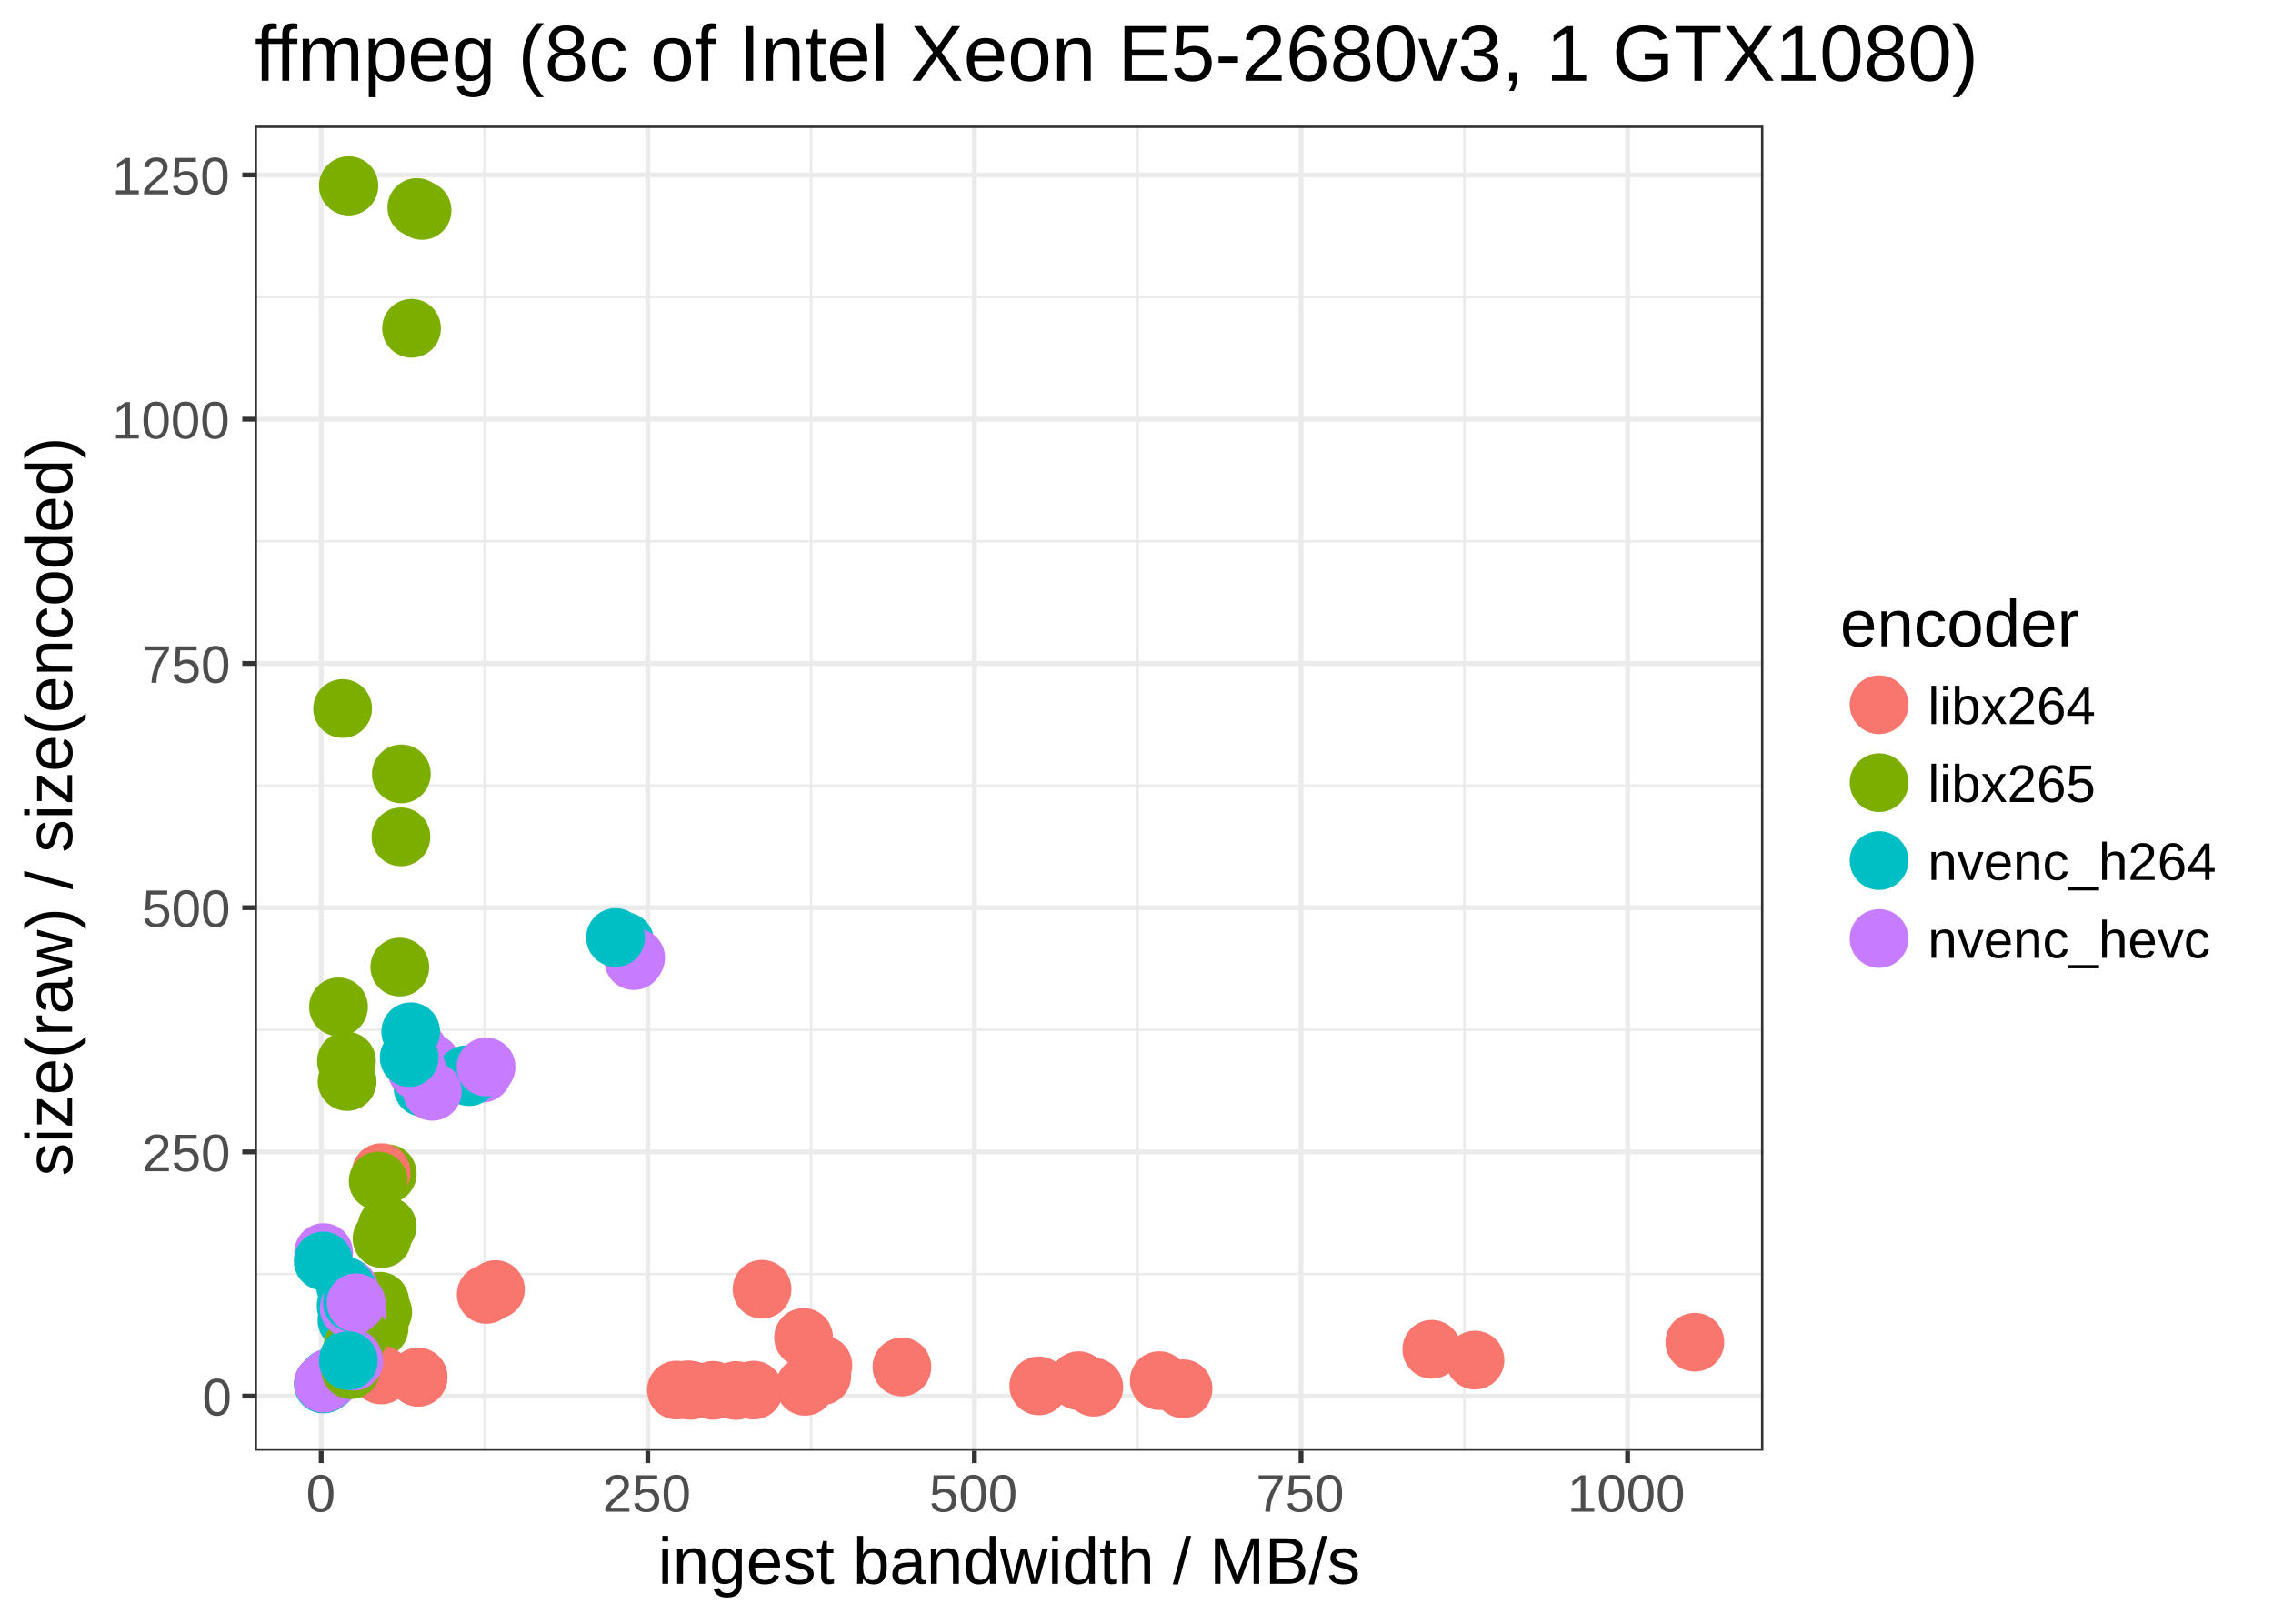
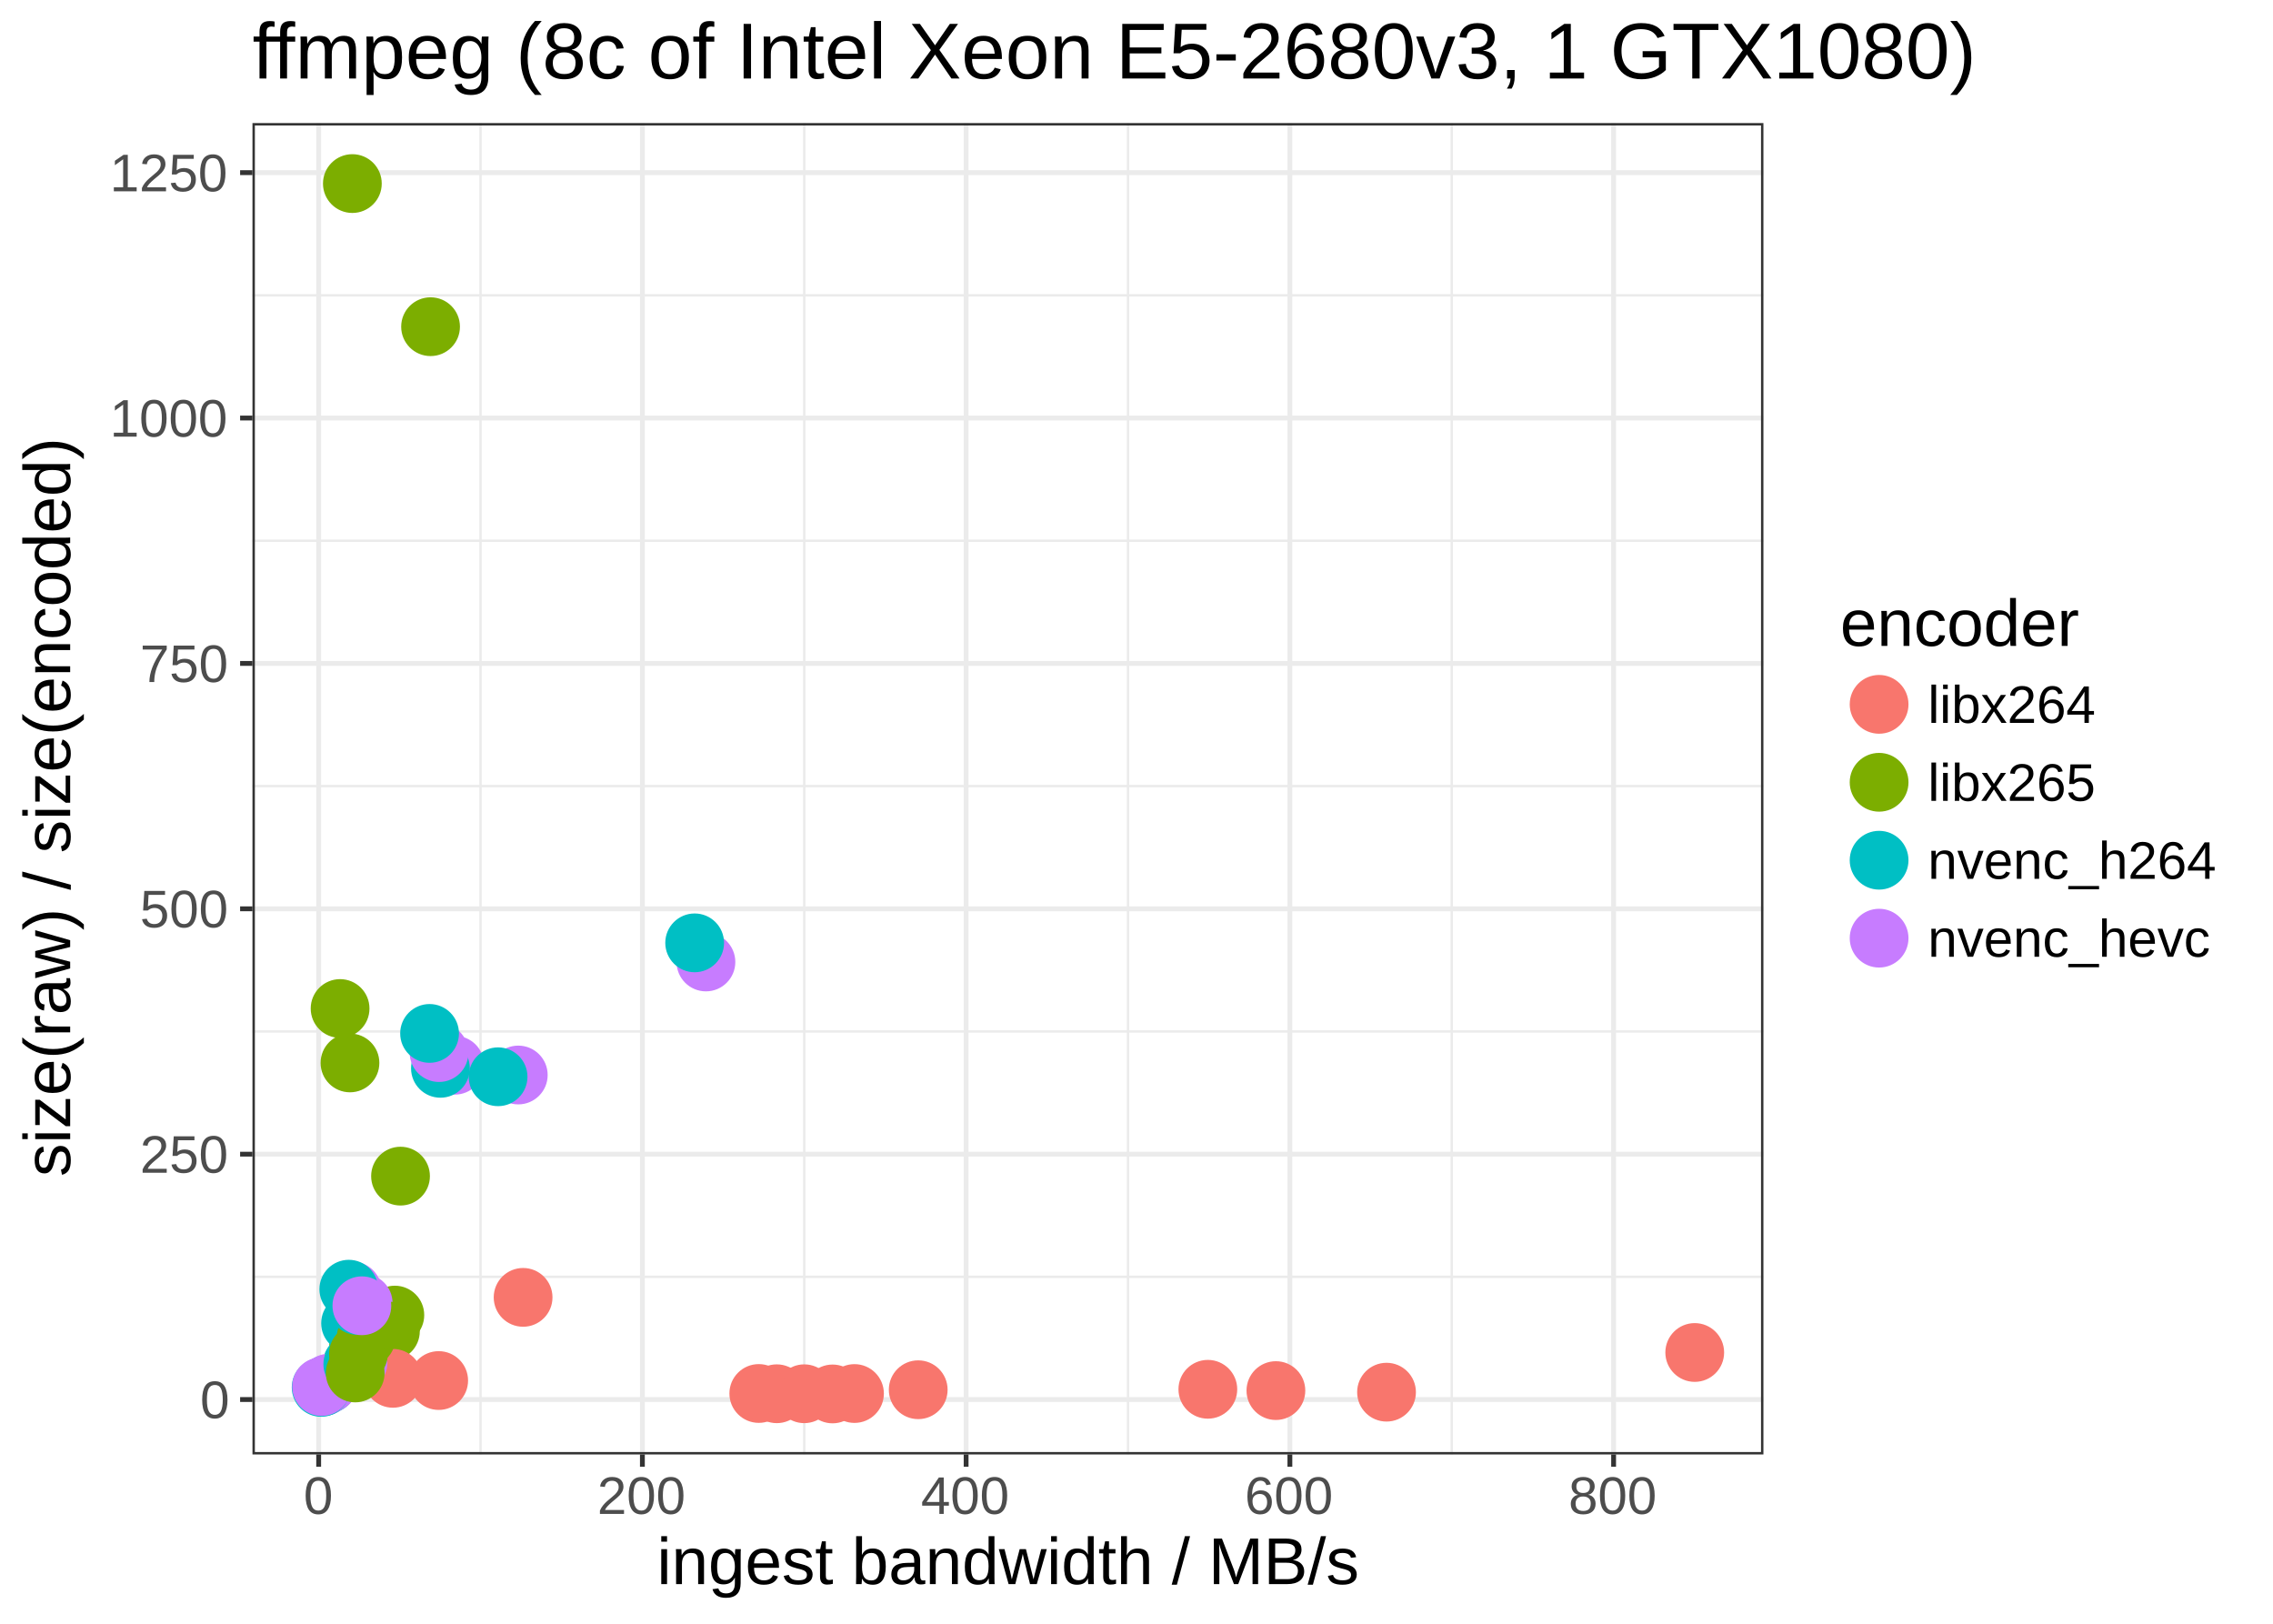
<svg xmlns="http://www.w3.org/2000/svg" viewBox="0 0 504.00 360.00">
  <defs>
    <style type="text/css">
    line, polyline, path, rect, circle {
      fill: none;
      stroke: #000000;
      stroke-linecap: round;
      stroke-linejoin: round;
      stroke-miterlimit: 10.00;
    }
  </style>
  </defs>
  <rect width="100%" height="100%" style="stroke: none; fill: #FFFFFF;" />
  <rect x="0.00" y="0.00" width="504.00" height="360.00" style="stroke-width: 1.07; stroke: #FFFFFF; fill: #FFFFFF;" />
  <defs>
    <clipPath id="cp1">
-       <rect x="56.46" y="27.85" width="334.55" height="293.80" />
+       <rect x="55.98" y="27.28" width="335.03" height="295.18" />
    </clipPath>
  </defs>
-   <rect x="56.46" y="27.85" width="334.55" height="293.80" style="stroke-width: 1.07; stroke: none; fill: #FFFFFF;" clip-path="url(#cp1)" />
-   <polyline points="56.46,282.46 391.01,282.46 " style="stroke-width: 0.53; stroke: #EBEBEB; stroke-linecap: butt;" clip-path="url(#cp1)" />
-   <polyline points="56.46,228.31 391.01,228.31 " style="stroke-width: 0.53; stroke: #EBEBEB; stroke-linecap: butt;" clip-path="url(#cp1)" />
-   <polyline points="56.46,174.16 391.01,174.16 " style="stroke-width: 0.53; stroke: #EBEBEB; stroke-linecap: butt;" clip-path="url(#cp1)" />
-   <polyline points="56.46,120.02 391.01,120.02 " style="stroke-width: 0.53; stroke: #EBEBEB; stroke-linecap: butt;" clip-path="url(#cp1)" />
-   <polyline points="56.46,65.87 391.01,65.87 " style="stroke-width: 0.53; stroke: #EBEBEB; stroke-linecap: butt;" clip-path="url(#cp1)" />
-   <polyline points="107.43,321.65 107.43,27.85 " style="stroke-width: 0.53; stroke: #EBEBEB; stroke-linecap: butt;" clip-path="url(#cp1)" />
-   <polyline points="179.85,321.65 179.85,27.85 " style="stroke-width: 0.53; stroke: #EBEBEB; stroke-linecap: butt;" clip-path="url(#cp1)" />
-   <polyline points="252.27,321.65 252.27,27.85 " style="stroke-width: 0.53; stroke: #EBEBEB; stroke-linecap: butt;" clip-path="url(#cp1)" />
-   <polyline points="324.69,321.65 324.69,27.85 " style="stroke-width: 0.53; stroke: #EBEBEB; stroke-linecap: butt;" clip-path="url(#cp1)" />
-   <polyline points="56.46,309.54 391.01,309.54 " style="stroke-width: 1.07; stroke: #EBEBEB; stroke-linecap: butt;" clip-path="url(#cp1)" />
-   <polyline points="56.46,255.39 391.01,255.39 " style="stroke-width: 1.07; stroke: #EBEBEB; stroke-linecap: butt;" clip-path="url(#cp1)" />
-   <polyline points="56.46,201.24 391.01,201.24 " style="stroke-width: 1.07; stroke: #EBEBEB; stroke-linecap: butt;" clip-path="url(#cp1)" />
-   <polyline points="56.46,147.09 391.01,147.09 " style="stroke-width: 1.07; stroke: #EBEBEB; stroke-linecap: butt;" clip-path="url(#cp1)" />
-   <polyline points="56.46,92.94 391.01,92.94 " style="stroke-width: 1.07; stroke: #EBEBEB; stroke-linecap: butt;" clip-path="url(#cp1)" />
-   <polyline points="56.46,38.79 391.01,38.79 " style="stroke-width: 1.07; stroke: #EBEBEB; stroke-linecap: butt;" clip-path="url(#cp1)" />
-   <polyline points="71.22,321.65 71.22,27.85 " style="stroke-width: 1.07; stroke: #EBEBEB; stroke-linecap: butt;" clip-path="url(#cp1)" />
-   <polyline points="143.64,321.65 143.64,27.85 " style="stroke-width: 1.07; stroke: #EBEBEB; stroke-linecap: butt;" clip-path="url(#cp1)" />
-   <polyline points="216.06,321.65 216.06,27.85 " style="stroke-width: 1.07; stroke: #EBEBEB; stroke-linecap: butt;" clip-path="url(#cp1)" />
-   <polyline points="288.48,321.65 288.48,27.85 " style="stroke-width: 1.07; stroke: #EBEBEB; stroke-linecap: butt;" clip-path="url(#cp1)" />
-   <polyline points="360.90,321.65 360.90,27.85 " style="stroke-width: 1.07; stroke: #EBEBEB; stroke-linecap: butt;" clip-path="url(#cp1)" />
-   <circle cx="109.85" cy="285.91" r="4.62pt" style="stroke-width: 0.71; stroke: #F8766D; fill: #F8766D;" clip-path="url(#cp1)" />
-   <circle cx="76.97" cy="239.79" r="4.62pt" style="stroke-width: 0.71; stroke: #7CAE00; fill: #7CAE00;" clip-path="url(#cp1)" />
-   <circle cx="72.79" cy="305.62" r="4.62pt" style="stroke-width: 0.71; stroke: #00BFC4; fill: #00BFC4;" clip-path="url(#cp1)" />
-   <circle cx="73.03" cy="305.51" r="4.62pt" style="stroke-width: 0.71; stroke: #C77CFF; fill: #C77CFF;" clip-path="url(#cp1)" />
-   <circle cx="199.98" cy="303.08" r="4.62pt" style="stroke-width: 0.71; stroke: #F8766D; fill: #F8766D;" clip-path="url(#cp1)" />
-   <circle cx="85.85" cy="271.87" r="4.62pt" style="stroke-width: 0.71; stroke: #7CAE00; fill: #7CAE00;" clip-path="url(#cp1)" />
-   <circle cx="78.05" cy="291.83" r="4.62pt" style="stroke-width: 0.71; stroke: #00BFC4; fill: #00BFC4;" clip-path="url(#cp1)" />
-   <circle cx="79.63" cy="291.99" r="4.62pt" style="stroke-width: 0.71; stroke: #C77CFF; fill: #C77CFF;" clip-path="url(#cp1)" />
-   <circle cx="84.86" cy="290.90" r="4.62pt" style="stroke-width: 0.71; stroke: #7CAE00; fill: #7CAE00;" clip-path="url(#cp1)" />
-   <circle cx="242.53" cy="307.56" r="4.62pt" style="stroke-width: 0.71; stroke: #F8766D; fill: #F8766D;" clip-path="url(#cp1)" />
-   <circle cx="95.58" cy="235.76" r="4.62pt" style="stroke-width: 0.71; stroke: #C77CFF; fill: #C77CFF;" clip-path="url(#cp1)" />
-   <circle cx="93.02" cy="236.45" r="4.62pt" style="stroke-width: 0.71; stroke: #00BFC4; fill: #00BFC4;" clip-path="url(#cp1)" />
-   <circle cx="78.37" cy="297.57" r="4.62pt" style="stroke-width: 0.71; stroke: #7CAE00; fill: #7CAE00;" clip-path="url(#cp1)" />
-   <circle cx="158.12" cy="308.26" r="4.62pt" style="stroke-width: 0.71; stroke: #F8766D; fill: #F8766D;" clip-path="url(#cp1)" />
-   <circle cx="78.16" cy="301.50" r="4.62pt" style="stroke-width: 0.71; stroke: #C77CFF; fill: #C77CFF;" clip-path="url(#cp1)" />
-   <circle cx="77.23" cy="301.67" r="4.62pt" style="stroke-width: 0.71; stroke: #00BFC4; fill: #00BFC4;" clip-path="url(#cp1)" />
-   <circle cx="92.70" cy="305.34" r="4.62pt" style="stroke-width: 0.71; stroke: #F8766D; fill: #F8766D;" clip-path="url(#cp1)" />
-   <circle cx="77.36" cy="41.20" r="4.62pt" style="stroke-width: 0.71; stroke: #7CAE00; fill: #7CAE00;" clip-path="url(#cp1)" />
-   <circle cx="72.11" cy="306.61" r="4.62pt" style="stroke-width: 0.71; stroke: #C77CFF; fill: #C77CFF;" clip-path="url(#cp1)" />
-   <circle cx="72.01" cy="306.70" r="4.62pt" style="stroke-width: 0.71; stroke: #00BFC4; fill: #00BFC4;" clip-path="url(#cp1)" />
-   <circle cx="85.87" cy="260.23" r="4.62pt" style="stroke-width: 0.71; stroke: #7CAE00; fill: #7CAE00;" clip-path="url(#cp1)" />
-   <circle cx="230.34" cy="307.27" r="4.62pt" style="stroke-width: 0.71; stroke: #F8766D; fill: #F8766D;" clip-path="url(#cp1)" />
-   <circle cx="92.76" cy="232.97" r="4.62pt" style="stroke-width: 0.71; stroke: #C77CFF; fill: #C77CFF;" clip-path="url(#cp1)" />
-   <circle cx="91.07" cy="228.75" r="4.62pt" style="stroke-width: 0.71; stroke: #00BFC4; fill: #00BFC4;" clip-path="url(#cp1)" />
-   <circle cx="75.97" cy="157.08" r="4.62pt" style="stroke-width: 0.71; stroke: #7CAE00; fill: #7CAE00;" clip-path="url(#cp1)" />
-   <circle cx="84.52" cy="260.00" r="4.62pt" style="stroke-width: 0.71; stroke: #F8766D; fill: #F8766D;" clip-path="url(#cp1)" />
-   <circle cx="71.76" cy="277.71" r="4.62pt" style="stroke-width: 0.71; stroke: #C77CFF; fill: #C77CFF;" clip-path="url(#cp1)" />
-   <circle cx="71.67" cy="279.58" r="4.62pt" style="stroke-width: 0.71; stroke: #00BFC4; fill: #00BFC4;" clip-path="url(#cp1)" />
-   <circle cx="91.25" cy="72.78" r="4.62pt" style="stroke-width: 0.71; stroke: #7CAE00; fill: #7CAE00;" clip-path="url(#cp1)" />
-   <circle cx="317.48" cy="299.16" r="4.62pt" style="stroke-width: 0.71; stroke: #F8766D; fill: #F8766D;" clip-path="url(#cp1)" />
-   <circle cx="140.53" cy="212.98" r="4.62pt" style="stroke-width: 0.71; stroke: #C77CFF; fill: #C77CFF;" clip-path="url(#cp1)" />
-   <circle cx="138.51" cy="208.76" r="4.62pt" style="stroke-width: 0.71; stroke: #00BFC4; fill: #00BFC4;" clip-path="url(#cp1)" />
-   <circle cx="80.80" cy="294.30" r="4.62pt" style="stroke-width: 0.71; stroke: #7CAE00; fill: #7CAE00;" clip-path="url(#cp1)" />
-   <circle cx="178.52" cy="307.37" r="4.62pt" style="stroke-width: 0.71; stroke: #F8766D; fill: #F8766D;" clip-path="url(#cp1)" />
-   <circle cx="78.13" cy="288.54" r="4.62pt" style="stroke-width: 0.71; stroke: #00BFC4; fill: #00BFC4;" clip-path="url(#cp1)" />
-   <circle cx="79.19" cy="288.27" r="4.62pt" style="stroke-width: 0.71; stroke: #C77CFF; fill: #C77CFF;" clip-path="url(#cp1)" />
-   <circle cx="76.83" cy="235.25" r="4.62pt" style="stroke-width: 0.71; stroke: #7CAE00; fill: #7CAE00;" clip-path="url(#cp1)" />
-   <circle cx="107.81" cy="286.99" r="4.62pt" style="stroke-width: 0.71; stroke: #F8766D; fill: #F8766D;" clip-path="url(#cp1)" />
-   <circle cx="72.80" cy="306.15" r="4.62pt" style="stroke-width: 0.71; stroke: #00BFC4; fill: #00BFC4;" clip-path="url(#cp1)" />
-   <circle cx="73.05" cy="305.93" r="4.62pt" style="stroke-width: 0.71; stroke: #C77CFF; fill: #C77CFF;" clip-path="url(#cp1)" />
-   <circle cx="84.06" cy="294.44" r="4.62pt" style="stroke-width: 0.71; stroke: #7CAE00; fill: #7CAE00;" clip-path="url(#cp1)" />
-   <circle cx="262.32" cy="307.91" r="4.62pt" style="stroke-width: 0.71; stroke: #F8766D; fill: #F8766D;" clip-path="url(#cp1)" />
-   <circle cx="106.94" cy="237.92" r="4.62pt" style="stroke-width: 0.71; stroke: #C77CFF; fill: #C77CFF;" clip-path="url(#cp1)" />
-   <circle cx="103.33" cy="238.31" r="4.62pt" style="stroke-width: 0.71; stroke: #00BFC4; fill: #00BFC4;" clip-path="url(#cp1)" />
-   <circle cx="84.20" cy="288.50" r="4.62pt" style="stroke-width: 0.71; stroke: #7CAE00; fill: #7CAE00;" clip-path="url(#cp1)" />
-   <circle cx="182.22" cy="305.05" r="4.62pt" style="stroke-width: 0.71; stroke: #F8766D; fill: #F8766D;" clip-path="url(#cp1)" />
-   <circle cx="79.09" cy="291.72" r="4.62pt" style="stroke-width: 0.71; stroke: #C77CFF; fill: #C77CFF;" clip-path="url(#cp1)" />
-   <circle cx="78.03" cy="291.62" r="4.62pt" style="stroke-width: 0.71; stroke: #00BFC4; fill: #00BFC4;" clip-path="url(#cp1)" />
-   <circle cx="92.70" cy="305.34" r="4.62pt" style="stroke-width: 0.71; stroke: #F8766D; fill: #F8766D;" clip-path="url(#cp1)" />
-   <circle cx="77.25" cy="41.20" r="4.62pt" style="stroke-width: 0.71; stroke: #7CAE00; fill: #7CAE00;" clip-path="url(#cp1)" />
-   <circle cx="71.98" cy="306.70" r="4.62pt" style="stroke-width: 0.71; stroke: #00BFC4; fill: #00BFC4;" clip-path="url(#cp1)" />
-   <circle cx="72.13" cy="306.61" r="4.62pt" style="stroke-width: 0.71; stroke: #C77CFF; fill: #C77CFF;" clip-path="url(#cp1)" />
-   <circle cx="153.21" cy="308.26" r="4.62pt" style="stroke-width: 0.71; stroke: #F8766D; fill: #F8766D;" clip-path="url(#cp1)" />
-   <circle cx="77.43" cy="302.90" r="4.62pt" style="stroke-width: 0.71; stroke: #7CAE00; fill: #7CAE00;" clip-path="url(#cp1)" />
-   <circle cx="77.69" cy="292.73" r="4.62pt" style="stroke-width: 0.71; stroke: #C77CFF; fill: #C77CFF;" clip-path="url(#cp1)" />
-   <circle cx="76.93" cy="292.71" r="4.62pt" style="stroke-width: 0.71; stroke: #00BFC4; fill: #00BFC4;" clip-path="url(#cp1)" />
-   <circle cx="327.05" cy="301.55" r="4.62pt" style="stroke-width: 0.71; stroke: #F8766D; fill: #F8766D;" clip-path="url(#cp1)" />
-   <circle cx="92.43" cy="46.01" r="4.62pt" style="stroke-width: 0.71; stroke: #7CAE00; fill: #7CAE00;" clip-path="url(#cp1)" />
-   <circle cx="103.99" cy="238.71" r="4.62pt" style="stroke-width: 0.71; stroke: #00BFC4; fill: #00BFC4;" clip-path="url(#cp1)" />
-   <circle cx="107.77" cy="236.56" r="4.62pt" style="stroke-width: 0.71; stroke: #C77CFF; fill: #C77CFF;" clip-path="url(#cp1)" />
-   <circle cx="84.52" cy="304.86" r="4.62pt" style="stroke-width: 0.71; stroke: #F8766D; fill: #F8766D;" clip-path="url(#cp1)" />
-   <circle cx="75.06" cy="223.24" r="4.62pt" style="stroke-width: 0.71; stroke: #7CAE00; fill: #7CAE00;" clip-path="url(#cp1)" />
-   <circle cx="71.67" cy="306.85" r="4.62pt" style="stroke-width: 0.71; stroke: #00BFC4; fill: #00BFC4;" clip-path="url(#cp1)" />
-   <circle cx="71.74" cy="306.68" r="4.62pt" style="stroke-width: 0.71; stroke: #C77CFF; fill: #C77CFF;" clip-path="url(#cp1)" />
-   <circle cx="79.72" cy="295.85" r="4.62pt" style="stroke-width: 0.71; stroke: #7CAE00; fill: #7CAE00;" clip-path="url(#cp1)" />
-   <circle cx="167.11" cy="308.21" r="4.62pt" style="stroke-width: 0.71; stroke: #F8766D; fill: #F8766D;" clip-path="url(#cp1)" />
-   <circle cx="78.26" cy="301.37" r="4.62pt" style="stroke-width: 0.71; stroke: #C77CFF; fill: #C77CFF;" clip-path="url(#cp1)" />
-   <circle cx="77.33" cy="301.72" r="4.62pt" style="stroke-width: 0.71; stroke: #00BFC4; fill: #00BFC4;" clip-path="url(#cp1)" />
-   <circle cx="257.04" cy="306.11" r="4.62pt" style="stroke-width: 0.71; stroke: #F8766D; fill: #F8766D;" clip-path="url(#cp1)" />
-   <circle cx="88.65" cy="214.41" r="4.62pt" style="stroke-width: 0.71; stroke: #7CAE00; fill: #7CAE00;" clip-path="url(#cp1)" />
-   <circle cx="93.78" cy="241.08" r="4.62pt" style="stroke-width: 0.71; stroke: #00BFC4; fill: #00BFC4;" clip-path="url(#cp1)" />
-   <circle cx="95.86" cy="241.96" r="4.62pt" style="stroke-width: 0.71; stroke: #C77CFF; fill: #C77CFF;" clip-path="url(#cp1)" />
-   <circle cx="149.99" cy="308.20" r="4.62pt" style="stroke-width: 0.71; stroke: #F8766D; fill: #F8766D;" clip-path="url(#cp1)" />
-   <circle cx="78.34" cy="299.46" r="4.62pt" style="stroke-width: 0.71; stroke: #7CAE00; fill: #7CAE00;" clip-path="url(#cp1)" />
-   <circle cx="77.24" cy="285.57" r="4.62pt" style="stroke-width: 0.71; stroke: #C77CFF; fill: #C77CFF;" clip-path="url(#cp1)" />
-   <circle cx="76.62" cy="285.19" r="4.62pt" style="stroke-width: 0.71; stroke: #00BFC4; fill: #00BFC4;" clip-path="url(#cp1)" />
-   <circle cx="152.53" cy="308.15" r="4.62pt" style="stroke-width: 0.71; stroke: #F8766D; fill: #F8766D;" clip-path="url(#cp1)" />
-   <circle cx="78.42" cy="298.21" r="4.62pt" style="stroke-width: 0.71; stroke: #7CAE00; fill: #7CAE00;" clip-path="url(#cp1)" />
-   <circle cx="77.35" cy="285.92" r="4.62pt" style="stroke-width: 0.71; stroke: #C77CFF; fill: #C77CFF;" clip-path="url(#cp1)" />
-   <circle cx="76.88" cy="285.75" r="4.62pt" style="stroke-width: 0.71; stroke: #00BFC4; fill: #00BFC4;" clip-path="url(#cp1)" />
-   <circle cx="88.90" cy="185.54" r="4.62pt" style="stroke-width: 0.71; stroke: #7CAE00; fill: #7CAE00;" clip-path="url(#cp1)" />
-   <circle cx="239.18" cy="306.12" r="4.62pt" style="stroke-width: 0.71; stroke: #F8766D; fill: #F8766D;" clip-path="url(#cp1)" />
-   <circle cx="92.46" cy="237.35" r="4.62pt" style="stroke-width: 0.71; stroke: #C77CFF; fill: #C77CFF;" clip-path="url(#cp1)" />
-   <circle cx="90.73" cy="234.47" r="4.62pt" style="stroke-width: 0.71; stroke: #00BFC4; fill: #00BFC4;" clip-path="url(#cp1)" />
-   <circle cx="84.72" cy="274.60" r="4.62pt" style="stroke-width: 0.71; stroke: #7CAE00; fill: #7CAE00;" clip-path="url(#cp1)" />
-   <circle cx="182.46" cy="302.69" r="4.62pt" style="stroke-width: 0.71; stroke: #F8766D; fill: #F8766D;" clip-path="url(#cp1)" />
-   <circle cx="78.14" cy="301.08" r="4.62pt" style="stroke-width: 0.71; stroke: #C77CFF; fill: #C77CFF;" clip-path="url(#cp1)" />
-   <circle cx="77.44" cy="301.09" r="4.62pt" style="stroke-width: 0.71; stroke: #00BFC4; fill: #00BFC4;" clip-path="url(#cp1)" />
-   <circle cx="168.97" cy="285.84" r="4.62pt" style="stroke-width: 0.71; stroke: #F8766D; fill: #F8766D;" clip-path="url(#cp1)" />
-   <circle cx="88.99" cy="171.57" r="4.62pt" style="stroke-width: 0.71; stroke: #7CAE00; fill: #7CAE00;" clip-path="url(#cp1)" />
-   <circle cx="76.75" cy="289.52" r="4.62pt" style="stroke-width: 0.71; stroke: #00BFC4; fill: #00BFC4;" clip-path="url(#cp1)" />
-   <circle cx="77.43" cy="290.05" r="4.62pt" style="stroke-width: 0.71; stroke: #C77CFF; fill: #C77CFF;" clip-path="url(#cp1)" />
-   <circle cx="163.19" cy="308.30" r="4.62pt" style="stroke-width: 0.71; stroke: #F8766D; fill: #F8766D;" clip-path="url(#cp1)" />
-   <circle cx="77.76" cy="303.68" r="4.62pt" style="stroke-width: 0.71; stroke: #7CAE00; fill: #7CAE00;" clip-path="url(#cp1)" />
-   <circle cx="78.14" cy="288.77" r="4.62pt" style="stroke-width: 0.71; stroke: #00BFC4; fill: #00BFC4;" clip-path="url(#cp1)" />
-   <circle cx="78.96" cy="288.84" r="4.62pt" style="stroke-width: 0.71; stroke: #C77CFF; fill: #C77CFF;" clip-path="url(#cp1)" />
-   <circle cx="93.58" cy="46.65" r="4.62pt" style="stroke-width: 0.71; stroke: #7CAE00; fill: #7CAE00;" clip-path="url(#cp1)" />
-   <circle cx="375.81" cy="297.59" r="4.62pt" style="stroke-width: 0.71; stroke: #F8766D; fill: #F8766D;" clip-path="url(#cp1)" />
-   <circle cx="140.94" cy="212.37" r="4.62pt" style="stroke-width: 0.71; stroke: #C77CFF; fill: #C77CFF;" clip-path="url(#cp1)" />
-   <circle cx="136.49" cy="207.86" r="4.62pt" style="stroke-width: 0.71; stroke: #00BFC4; fill: #00BFC4;" clip-path="url(#cp1)" />
-   <circle cx="83.86" cy="261.85" r="4.62pt" style="stroke-width: 0.71; stroke: #7CAE00; fill: #7CAE00;" clip-path="url(#cp1)" />
-   <circle cx="178.18" cy="296.54" r="4.62pt" style="stroke-width: 0.71; stroke: #F8766D; fill: #F8766D;" clip-path="url(#cp1)" />
-   <circle cx="78.44" cy="301.80" r="4.62pt" style="stroke-width: 0.71; stroke: #C77CFF; fill: #C77CFF;" clip-path="url(#cp1)" />
-   <circle cx="77.24" cy="301.69" r="4.62pt" style="stroke-width: 0.71; stroke: #00BFC4; fill: #00BFC4;" clip-path="url(#cp1)" />
-   <rect x="56.46" y="27.85" width="334.55" height="293.80" style="stroke-width: 1.07; stroke: #333333;" clip-path="url(#cp1)" />
+   <rect x="55.98" y="27.28" width="335.03" height="295.18" style="stroke-width: 1.07; stroke: none; fill: #FFFFFF;" clip-path="url(#cp1)" />
+   <polyline points="55.98,283.09 391.01,283.09 " style="stroke-width: 0.53; stroke: #EBEBEB; stroke-linecap: butt;" clip-path="url(#cp1)" />
+   <polyline points="55.98,228.69 391.01,228.69 " style="stroke-width: 0.53; stroke: #EBEBEB; stroke-linecap: butt;" clip-path="url(#cp1)" />
+   <polyline points="55.98,174.29 391.01,174.29 " style="stroke-width: 0.53; stroke: #EBEBEB; stroke-linecap: butt;" clip-path="url(#cp1)" />
+   <polyline points="55.98,119.89 391.01,119.89 " style="stroke-width: 0.53; stroke: #EBEBEB; stroke-linecap: butt;" clip-path="url(#cp1)" />
+   <polyline points="55.98,65.48 391.01,65.48 " style="stroke-width: 0.53; stroke: #EBEBEB; stroke-linecap: butt;" clip-path="url(#cp1)" />
+   <polyline points="106.55,322.46 106.55,27.28 " style="stroke-width: 0.53; stroke: #EBEBEB; stroke-linecap: butt;" clip-path="url(#cp1)" />
+   <polyline points="178.33,322.46 178.33,27.28 " style="stroke-width: 0.53; stroke: #EBEBEB; stroke-linecap: butt;" clip-path="url(#cp1)" />
+   <polyline points="250.12,322.46 250.12,27.28 " style="stroke-width: 0.53; stroke: #EBEBEB; stroke-linecap: butt;" clip-path="url(#cp1)" />
+   <polyline points="321.90,322.46 321.90,27.28 " style="stroke-width: 0.53; stroke: #EBEBEB; stroke-linecap: butt;" clip-path="url(#cp1)" />
+   <polyline points="55.98,310.29 391.01,310.29 " style="stroke-width: 1.07; stroke: #EBEBEB; stroke-linecap: butt;" clip-path="url(#cp1)" />
+   <polyline points="55.98,255.89 391.01,255.89 " style="stroke-width: 1.07; stroke: #EBEBEB; stroke-linecap: butt;" clip-path="url(#cp1)" />
+   <polyline points="55.98,201.49 391.01,201.49 " style="stroke-width: 1.07; stroke: #EBEBEB; stroke-linecap: butt;" clip-path="url(#cp1)" />
+   <polyline points="55.98,147.09 391.01,147.09 " style="stroke-width: 1.07; stroke: #EBEBEB; stroke-linecap: butt;" clip-path="url(#cp1)" />
+   <polyline points="55.98,92.68 391.01,92.68 " style="stroke-width: 1.07; stroke: #EBEBEB; stroke-linecap: butt;" clip-path="url(#cp1)" />
+   <polyline points="55.98,38.28 391.01,38.28 " style="stroke-width: 1.07; stroke: #EBEBEB; stroke-linecap: butt;" clip-path="url(#cp1)" />
+   <polyline points="70.66,322.46 70.66,27.28 " style="stroke-width: 1.07; stroke: #EBEBEB; stroke-linecap: butt;" clip-path="url(#cp1)" />
+   <polyline points="142.44,322.46 142.44,27.28 " style="stroke-width: 1.07; stroke: #EBEBEB; stroke-linecap: butt;" clip-path="url(#cp1)" />
+   <polyline points="214.22,322.46 214.22,27.28 " style="stroke-width: 1.07; stroke: #EBEBEB; stroke-linecap: butt;" clip-path="url(#cp1)" />
+   <polyline points="286.01,322.46 286.01,27.28 " style="stroke-width: 1.07; stroke: #EBEBEB; stroke-linecap: butt;" clip-path="url(#cp1)" />
+   <polyline points="357.79,322.46 357.79,27.28 " style="stroke-width: 1.07; stroke: #EBEBEB; stroke-linecap: butt;" clip-path="url(#cp1)" />
+   <circle cx="87.55" cy="291.57" r="4.62pt" style="stroke-width: 0.71; stroke: #7CAE00; fill: #7CAE00;" clip-path="url(#cp1)" />
+   <circle cx="282.91" cy="308.31" r="4.62pt" style="stroke-width: 0.71; stroke: #F8766D; fill: #F8766D;" clip-path="url(#cp1)" />
+   <circle cx="100.84" cy="236.17" r="4.62pt" style="stroke-width: 0.71; stroke: #C77CFF; fill: #C77CFF;" clip-path="url(#cp1)" />
+   <circle cx="97.66" cy="236.86" r="4.62pt" style="stroke-width: 0.71; stroke: #00BFC4; fill: #00BFC4;" clip-path="url(#cp1)" />
+   <circle cx="79.51" cy="298.27" r="4.62pt" style="stroke-width: 0.71; stroke: #7CAE00; fill: #7CAE00;" clip-path="url(#cp1)" />
+   <circle cx="178.33" cy="309.01" r="4.62pt" style="stroke-width: 0.71; stroke: #F8766D; fill: #F8766D;" clip-path="url(#cp1)" />
+   <circle cx="79.25" cy="302.22" r="4.62pt" style="stroke-width: 0.71; stroke: #C77CFF; fill: #C77CFF;" clip-path="url(#cp1)" />
+   <circle cx="78.10" cy="302.39" r="4.62pt" style="stroke-width: 0.71; stroke: #00BFC4; fill: #00BFC4;" clip-path="url(#cp1)" />
+   <circle cx="88.81" cy="260.76" r="4.62pt" style="stroke-width: 0.71; stroke: #7CAE00; fill: #7CAE00;" clip-path="url(#cp1)" />
+   <circle cx="267.82" cy="308.02" r="4.62pt" style="stroke-width: 0.71; stroke: #F8766D; fill: #F8766D;" clip-path="url(#cp1)" />
+   <circle cx="97.35" cy="233.37" r="4.62pt" style="stroke-width: 0.71; stroke: #C77CFF; fill: #C77CFF;" clip-path="url(#cp1)" />
+   <circle cx="95.25" cy="229.12" r="4.62pt" style="stroke-width: 0.71; stroke: #00BFC4; fill: #00BFC4;" clip-path="url(#cp1)" />
+   <circle cx="95.47" cy="72.43" r="4.62pt" style="stroke-width: 0.71; stroke: #7CAE00; fill: #7CAE00;" clip-path="url(#cp1)" />
+   <circle cx="375.78" cy="299.86" r="4.62pt" style="stroke-width: 0.71; stroke: #F8766D; fill: #F8766D;" clip-path="url(#cp1)" />
+   <circle cx="156.53" cy="213.28" r="4.62pt" style="stroke-width: 0.71; stroke: #C77CFF; fill: #C77CFF;" clip-path="url(#cp1)" />
+   <circle cx="154.03" cy="209.04" r="4.62pt" style="stroke-width: 0.71; stroke: #00BFC4; fill: #00BFC4;" clip-path="url(#cp1)" />
+   <circle cx="82.53" cy="294.99" r="4.62pt" style="stroke-width: 0.71; stroke: #7CAE00; fill: #7CAE00;" clip-path="url(#cp1)" />
+   <circle cx="203.60" cy="308.12" r="4.62pt" style="stroke-width: 0.71; stroke: #F8766D; fill: #F8766D;" clip-path="url(#cp1)" />
+   <circle cx="79.22" cy="289.19" r="4.62pt" style="stroke-width: 0.71; stroke: #00BFC4; fill: #00BFC4;" clip-path="url(#cp1)" />
+   <circle cx="80.53" cy="288.93" r="4.62pt" style="stroke-width: 0.71; stroke: #C77CFF; fill: #C77CFF;" clip-path="url(#cp1)" />
+   <circle cx="77.60" cy="235.66" r="4.62pt" style="stroke-width: 0.71; stroke: #7CAE00; fill: #7CAE00;" clip-path="url(#cp1)" />
+   <circle cx="115.99" cy="287.64" r="4.62pt" style="stroke-width: 0.71; stroke: #F8766D; fill: #F8766D;" clip-path="url(#cp1)" />
+   <circle cx="72.62" cy="306.89" r="4.62pt" style="stroke-width: 0.71; stroke: #00BFC4; fill: #00BFC4;" clip-path="url(#cp1)" />
+   <circle cx="72.92" cy="306.67" r="4.62pt" style="stroke-width: 0.71; stroke: #C77CFF; fill: #C77CFF;" clip-path="url(#cp1)" />
+   <circle cx="86.57" cy="295.13" r="4.62pt" style="stroke-width: 0.71; stroke: #7CAE00; fill: #7CAE00;" clip-path="url(#cp1)" />
+   <circle cx="307.44" cy="308.66" r="4.62pt" style="stroke-width: 0.71; stroke: #F8766D; fill: #F8766D;" clip-path="url(#cp1)" />
+   <circle cx="114.92" cy="238.34" r="4.62pt" style="stroke-width: 0.71; stroke: #C77CFF; fill: #C77CFF;" clip-path="url(#cp1)" />
+   <circle cx="110.44" cy="238.73" r="4.62pt" style="stroke-width: 0.71; stroke: #00BFC4; fill: #00BFC4;" clip-path="url(#cp1)" />
+   <circle cx="97.27" cy="306.08" r="4.62pt" style="stroke-width: 0.71; stroke: #F8766D; fill: #F8766D;" clip-path="url(#cp1)" />
+   <circle cx="78.13" cy="40.70" r="4.62pt" style="stroke-width: 0.71; stroke: #7CAE00; fill: #7CAE00;" clip-path="url(#cp1)" />
+   <circle cx="71.60" cy="307.44" r="4.62pt" style="stroke-width: 0.71; stroke: #00BFC4; fill: #00BFC4;" clip-path="url(#cp1)" />
+   <circle cx="71.78" cy="307.35" r="4.62pt" style="stroke-width: 0.71; stroke: #C77CFF; fill: #C77CFF;" clip-path="url(#cp1)" />
+   <circle cx="172.24" cy="309.01" r="4.62pt" style="stroke-width: 0.71; stroke: #F8766D; fill: #F8766D;" clip-path="url(#cp1)" />
+   <circle cx="78.36" cy="303.63" r="4.62pt" style="stroke-width: 0.71; stroke: #7CAE00; fill: #7CAE00;" clip-path="url(#cp1)" />
+   <circle cx="78.67" cy="293.41" r="4.62pt" style="stroke-width: 0.71; stroke: #C77CFF; fill: #C77CFF;" clip-path="url(#cp1)" />
+   <circle cx="77.73" cy="293.38" r="4.62pt" style="stroke-width: 0.71; stroke: #00BFC4; fill: #00BFC4;" clip-path="url(#cp1)" />
+   <circle cx="87.13" cy="305.59" r="4.62pt" style="stroke-width: 0.71; stroke: #F8766D; fill: #F8766D;" clip-path="url(#cp1)" />
+   <circle cx="75.41" cy="223.60" r="4.62pt" style="stroke-width: 0.71; stroke: #7CAE00; fill: #7CAE00;" clip-path="url(#cp1)" />
+   <circle cx="71.21" cy="307.60" r="4.62pt" style="stroke-width: 0.71; stroke: #00BFC4; fill: #00BFC4;" clip-path="url(#cp1)" />
+   <circle cx="71.30" cy="307.42" r="4.62pt" style="stroke-width: 0.71; stroke: #C77CFF; fill: #C77CFF;" clip-path="url(#cp1)" />
+   <circle cx="81.19" cy="296.54" r="4.62pt" style="stroke-width: 0.71; stroke: #7CAE00; fill: #7CAE00;" clip-path="url(#cp1)" />
+   <circle cx="189.47" cy="308.96" r="4.62pt" style="stroke-width: 0.71; stroke: #F8766D; fill: #F8766D;" clip-path="url(#cp1)" />
+   <circle cx="79.38" cy="302.09" r="4.62pt" style="stroke-width: 0.71; stroke: #C77CFF; fill: #C77CFF;" clip-path="url(#cp1)" />
+   <circle cx="78.23" cy="302.44" r="4.62pt" style="stroke-width: 0.71; stroke: #00BFC4; fill: #00BFC4;" clip-path="url(#cp1)" />
+   <circle cx="168.25" cy="308.95" r="4.62pt" style="stroke-width: 0.71; stroke: #F8766D; fill: #F8766D;" clip-path="url(#cp1)" />
+   <circle cx="79.48" cy="300.17" r="4.62pt" style="stroke-width: 0.71; stroke: #7CAE00; fill: #7CAE00;" clip-path="url(#cp1)" />
+   <circle cx="78.11" cy="286.22" r="4.62pt" style="stroke-width: 0.71; stroke: #C77CFF; fill: #C77CFF;" clip-path="url(#cp1)" />
+   <circle cx="77.34" cy="285.83" r="4.62pt" style="stroke-width: 0.71; stroke: #00BFC4; fill: #00BFC4;" clip-path="url(#cp1)" />
+   <circle cx="184.61" cy="309.05" r="4.62pt" style="stroke-width: 0.71; stroke: #F8766D; fill: #F8766D;" clip-path="url(#cp1)" />
+   <circle cx="78.76" cy="304.40" r="4.62pt" style="stroke-width: 0.71; stroke: #7CAE00; fill: #7CAE00;" clip-path="url(#cp1)" />
+   <circle cx="79.23" cy="289.43" r="4.62pt" style="stroke-width: 0.71; stroke: #00BFC4; fill: #00BFC4;" clip-path="url(#cp1)" />
+   <circle cx="80.24" cy="289.50" r="4.62pt" style="stroke-width: 0.71; stroke: #C77CFF; fill: #C77CFF;" clip-path="url(#cp1)" />
+   <rect x="55.98" y="27.28" width="335.03" height="295.18" style="stroke-width: 1.07; stroke: #333333;" clip-path="url(#cp1)" />
  <defs>
    <clipPath id="cp2">
      <rect x="0.00" y="0.00" width="504.00" height="360.00" />
    </clipPath>
  </defs>
  <g clip-path="url(#cp2)">
-     <text x="44.86" y="313.83" style="font-size: 8.80pt; fill: #4D4D4D; font-family: Arial;">0</text>
+     <text x="44.38" y="314.42" style="font-size: 8.80pt; fill: #4D4D4D; font-family: Arial;">0</text>
  </g>
  <g clip-path="url(#cp2)">
-     <text x="31.51" y="259.68" style="font-size: 8.80pt; fill: #4D4D4D; font-family: Arial;">250</text>
+     <text x="31.03" y="260.01" style="font-size: 8.80pt; fill: #4D4D4D; font-family: Arial;">250</text>
  </g>
  <g clip-path="url(#cp2)">
-     <text x="31.51" y="205.53" style="font-size: 8.80pt; fill: #4D4D4D; font-family: Arial;">500</text>
+     <text x="31.03" y="205.61" style="font-size: 8.80pt; fill: #4D4D4D; font-family: Arial;">500</text>
  </g>
  <g clip-path="url(#cp2)">
-     <text x="31.51" y="151.38" style="font-size: 8.80pt; fill: #4D4D4D; font-family: Arial;">750</text>
+     <text x="31.03" y="151.21" style="font-size: 8.80pt; fill: #4D4D4D; font-family: Arial;">750</text>
  </g>
  <g clip-path="url(#cp2)">
-     <text x="24.83" y="97.23" style="font-size: 8.80pt; fill: #4D4D4D; font-family: Arial;">1000</text>
+     <text x="24.35" y="96.81" style="font-size: 8.80pt; fill: #4D4D4D; font-family: Arial;">1000</text>
  </g>
  <g clip-path="url(#cp2)">
-     <text x="24.83" y="43.09" style="font-size: 8.80pt; fill: #4D4D4D; font-family: Arial;">1250</text>
+     <text x="24.35" y="42.41" style="font-size: 8.80pt; fill: #4D4D4D; font-family: Arial;">1250</text>
  </g>
-   <polyline points="53.72,309.54 56.46,309.54 " style="stroke-width: 1.07; stroke: #333333; stroke-linecap: butt;" clip-path="url(#cp2)" />
-   <polyline points="53.72,255.39 56.46,255.39 " style="stroke-width: 1.07; stroke: #333333; stroke-linecap: butt;" clip-path="url(#cp2)" />
-   <polyline points="53.72,201.24 56.46,201.24 " style="stroke-width: 1.07; stroke: #333333; stroke-linecap: butt;" clip-path="url(#cp2)" />
-   <polyline points="53.72,147.09 56.46,147.09 " style="stroke-width: 1.07; stroke: #333333; stroke-linecap: butt;" clip-path="url(#cp2)" />
-   <polyline points="53.72,92.94 56.46,92.94 " style="stroke-width: 1.07; stroke: #333333; stroke-linecap: butt;" clip-path="url(#cp2)" />
-   <polyline points="53.72,38.79 56.46,38.79 " style="stroke-width: 1.07; stroke: #333333; stroke-linecap: butt;" clip-path="url(#cp2)" />
-   <polyline points="71.22,324.39 71.22,321.65 " style="stroke-width: 1.07; stroke: #333333; stroke-linecap: butt;" clip-path="url(#cp2)" />
-   <polyline points="143.64,324.39 143.64,321.65 " style="stroke-width: 1.07; stroke: #333333; stroke-linecap: butt;" clip-path="url(#cp2)" />
-   <polyline points="216.06,324.39 216.06,321.65 " style="stroke-width: 1.07; stroke: #333333; stroke-linecap: butt;" clip-path="url(#cp2)" />
-   <polyline points="288.48,324.39 288.48,321.65 " style="stroke-width: 1.07; stroke: #333333; stroke-linecap: butt;" clip-path="url(#cp2)" />
-   <polyline points="360.90,324.39 360.90,321.65 " style="stroke-width: 1.07; stroke: #333333; stroke-linecap: butt;" clip-path="url(#cp2)" />
+   <polyline points="53.24,310.29 55.98,310.29 " style="stroke-width: 1.07; stroke: #333333; stroke-linecap: butt;" clip-path="url(#cp2)" />
+   <polyline points="53.24,255.89 55.98,255.89 " style="stroke-width: 1.07; stroke: #333333; stroke-linecap: butt;" clip-path="url(#cp2)" />
+   <polyline points="53.24,201.49 55.98,201.49 " style="stroke-width: 1.07; stroke: #333333; stroke-linecap: butt;" clip-path="url(#cp2)" />
+   <polyline points="53.24,147.09 55.98,147.09 " style="stroke-width: 1.07; stroke: #333333; stroke-linecap: butt;" clip-path="url(#cp2)" />
+   <polyline points="53.24,92.68 55.98,92.68 " style="stroke-width: 1.07; stroke: #333333; stroke-linecap: butt;" clip-path="url(#cp2)" />
+   <polyline points="53.24,38.28 55.98,38.28 " style="stroke-width: 1.07; stroke: #333333; stroke-linecap: butt;" clip-path="url(#cp2)" />
+   <polyline points="70.66,325.20 70.66,322.46 " style="stroke-width: 1.07; stroke: #333333; stroke-linecap: butt;" clip-path="url(#cp2)" />
+   <polyline points="142.44,325.20 142.44,322.46 " style="stroke-width: 1.07; stroke: #333333; stroke-linecap: butt;" clip-path="url(#cp2)" />
+   <polyline points="214.22,325.20 214.22,322.46 " style="stroke-width: 1.07; stroke: #333333; stroke-linecap: butt;" clip-path="url(#cp2)" />
+   <polyline points="286.01,325.20 286.01,322.46 " style="stroke-width: 1.07; stroke: #333333; stroke-linecap: butt;" clip-path="url(#cp2)" />
+   <polyline points="357.79,325.20 357.79,322.46 " style="stroke-width: 1.07; stroke: #333333; stroke-linecap: butt;" clip-path="url(#cp2)" />
  <g clip-path="url(#cp2)">
-     <text x="67.88" y="335.17" style="font-size: 8.80pt; fill: #4D4D4D; font-family: Arial;">0</text>
+     <text x="67.32" y="335.65" style="font-size: 8.80pt; fill: #4D4D4D; font-family: Arial;">0</text>
  </g>
  <g clip-path="url(#cp2)">
-     <text x="133.63" y="335.17" style="font-size: 8.80pt; fill: #4D4D4D; font-family: Arial;">250</text>
+     <text x="132.43" y="335.65" style="font-size: 8.80pt; fill: #4D4D4D; font-family: Arial;">200</text>
  </g>
  <g clip-path="url(#cp2)">
-     <text x="206.05" y="335.17" style="font-size: 8.80pt; fill: #4D4D4D; font-family: Arial;">500</text>
+     <text x="204.21" y="335.65" style="font-size: 8.80pt; fill: #4D4D4D; font-family: Arial;">400</text>
  </g>
  <g clip-path="url(#cp2)">
-     <text x="278.47" y="335.17" style="font-size: 8.80pt; fill: #4D4D4D; font-family: Arial;">750</text>
+     <text x="276.00" y="335.65" style="font-size: 8.80pt; fill: #4D4D4D; font-family: Arial;">600</text>
  </g>
  <g clip-path="url(#cp2)">
-     <text x="347.55" y="335.17" style="font-size: 8.80pt; fill: #4D4D4D; font-family: Arial;">1000</text>
+     <text x="347.78" y="335.65" style="font-size: 8.80pt; fill: #4D4D4D; font-family: Arial;">800</text>
  </g>
  <g clip-path="url(#cp2)">
-     <text x="145.88" y="351.15" style="font-size: 11.00pt; font-family: Arial;">ingest bandwidth / MB/s</text>
+     <text x="145.64" y="351.21" style="font-size: 11.00pt; font-family: Arial;">ingest bandwidth / MB/s</text>
  </g>
  <g clip-path="url(#cp2)">
-     <text transform="translate(15.98,260.74) rotate(-90)" style="font-size: 11.00pt; font-family: Arial;"> size(raw) / size(encoded) </text>
+     <text transform="translate(15.56,260.87) rotate(-90)" style="font-size: 11.00pt; font-family: Arial;"> size(raw) / size(encoded) </text>
  </g>
-   <rect x="402.35" y="127.11" width="96.17" height="95.28" style="stroke-width: 1.07; stroke: none; fill: #FFFFFF;" clip-path="url(#cp2)" />
+   <rect x="402.35" y="127.44" width="96.17" height="94.86" style="stroke-width: 1.07; stroke: none; fill: #FFFFFF;" clip-path="url(#cp2)" />
  <g clip-path="url(#cp2)">
-     <text x="408.02" y="143.28" style="font-size: 11.00pt; font-family: Arial;">encoder</text>
+     <text x="408.02" y="143.20" style="font-size: 11.00pt; font-family: Arial;">encoder</text>
  </g>
-   <rect x="408.02" y="147.60" width="17.28" height="17.28" style="stroke-width: 1.07; stroke: none; fill: #FFFFFF;" clip-path="url(#cp2)" />
-   <circle cx="416.66" cy="156.24" r="4.62pt" style="stroke-width: 0.71; stroke: #F8766D; fill: #F8766D;" clip-path="url(#cp2)" />
-   <rect x="408.02" y="164.88" width="17.28" height="17.28" style="stroke-width: 1.07; stroke: none; fill: #FFFFFF;" clip-path="url(#cp2)" />
-   <circle cx="416.66" cy="173.52" r="4.62pt" style="stroke-width: 0.71; stroke: #7CAE00; fill: #7CAE00;" clip-path="url(#cp2)" />
-   <rect x="408.02" y="182.16" width="17.28" height="17.28" style="stroke-width: 1.07; stroke: none; fill: #FFFFFF;" clip-path="url(#cp2)" />
-   <circle cx="416.66" cy="190.80" r="4.62pt" style="stroke-width: 0.71; stroke: #00BFC4; fill: #00BFC4;" clip-path="url(#cp2)" />
-   <rect x="408.02" y="199.44" width="17.28" height="17.28" style="stroke-width: 1.07; stroke: none; fill: #FFFFFF;" clip-path="url(#cp2)" />
-   <circle cx="416.66" cy="208.08" r="4.62pt" style="stroke-width: 0.71; stroke: #C77CFF; fill: #C77CFF;" clip-path="url(#cp2)" />
+   <rect x="408.02" y="147.52" width="17.28" height="17.28" style="stroke-width: 1.07; stroke: none; fill: #FFFFFF;" clip-path="url(#cp2)" />
+   <circle cx="416.66" cy="156.16" r="4.62pt" style="stroke-width: 0.71; stroke: #F8766D; fill: #F8766D;" clip-path="url(#cp2)" />
+   <rect x="408.02" y="164.80" width="17.28" height="17.28" style="stroke-width: 1.07; stroke: none; fill: #FFFFFF;" clip-path="url(#cp2)" />
+   <circle cx="416.66" cy="173.44" r="4.62pt" style="stroke-width: 0.71; stroke: #7CAE00; fill: #7CAE00;" clip-path="url(#cp2)" />
+   <rect x="408.02" y="182.08" width="17.28" height="17.28" style="stroke-width: 1.07; stroke: none; fill: #FFFFFF;" clip-path="url(#cp2)" />
+   <circle cx="416.66" cy="190.72" r="4.62pt" style="stroke-width: 0.71; stroke: #00BFC4; fill: #00BFC4;" clip-path="url(#cp2)" />
+   <rect x="408.02" y="199.36" width="17.28" height="17.28" style="stroke-width: 1.07; stroke: none; fill: #FFFFFF;" clip-path="url(#cp2)" />
+   <circle cx="416.66" cy="208.00" r="4.62pt" style="stroke-width: 0.71; stroke: #C77CFF; fill: #C77CFF;" clip-path="url(#cp2)" />
  <g clip-path="url(#cp2)">
-     <text x="427.46" y="160.53" style="font-size: 8.80pt; font-family: Arial;">libx264</text>
+     <text x="427.46" y="160.28" style="font-size: 8.80pt; font-family: Arial;">libx264</text>
  </g>
  <g clip-path="url(#cp2)">
-     <text x="427.46" y="177.81" style="font-size: 8.80pt; font-family: Arial;">libx265</text>
+     <text x="427.46" y="177.56" style="font-size: 8.80pt; font-family: Arial;">libx265</text>
  </g>
  <g clip-path="url(#cp2)">
-     <text x="427.46" y="195.09" style="font-size: 8.80pt; font-family: Arial;">nvenc_h264</text>
+     <text x="427.46" y="194.84" style="font-size: 8.80pt; font-family: Arial;">nvenc_h264</text>
  </g>
  <g clip-path="url(#cp2)">
-     <text x="427.46" y="212.37" style="font-size: 8.80pt; font-family: Arial;">nvenc_hevc</text>
+     <text x="427.46" y="212.12" style="font-size: 8.80pt; font-family: Arial;">nvenc_hevc</text>
  </g>
  <g clip-path="url(#cp2)">
-     <text x="56.46" y="17.90" style="font-size: 13.20pt; font-family: Arial;">ffmpeg (8c of Intel Xeon E5-2680v3, 1 GTX1080)</text>
+     <text x="55.98" y="17.40" style="font-size: 13.20pt; font-family: Arial;">ffmpeg (8c of Intel Xeon E5-2680v3, 1 GTX1080)</text>
  </g>
</svg>
